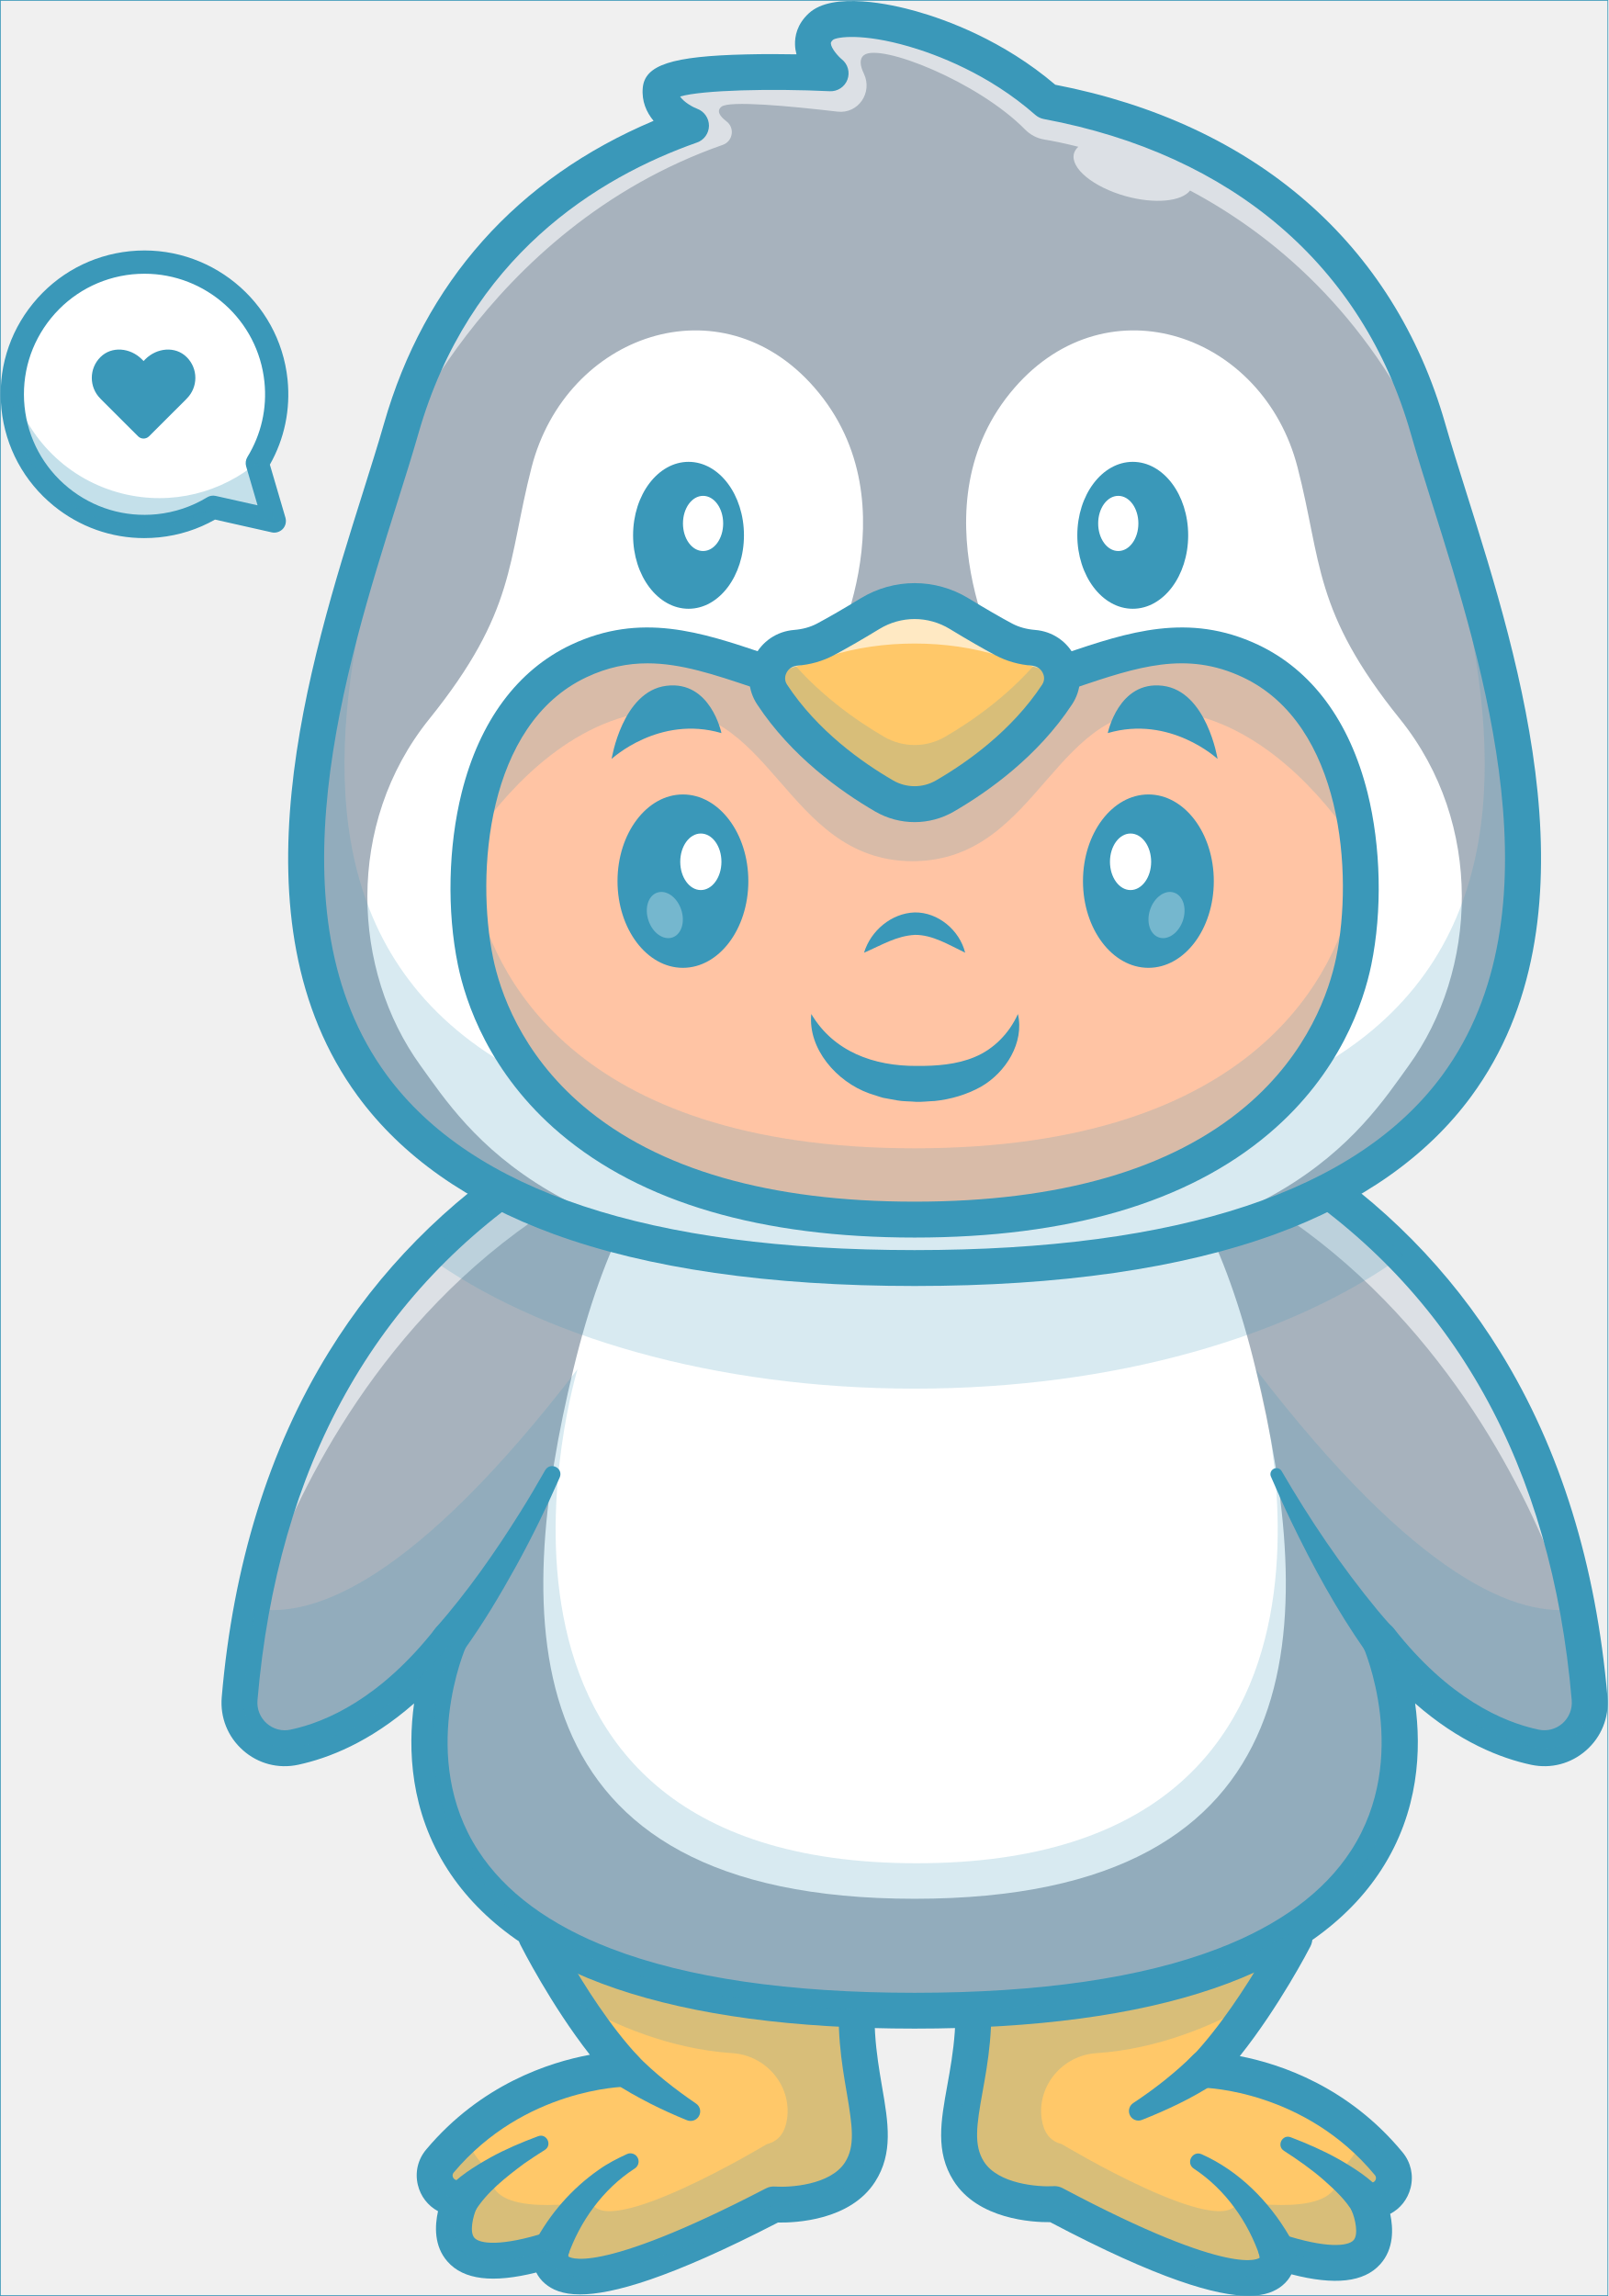
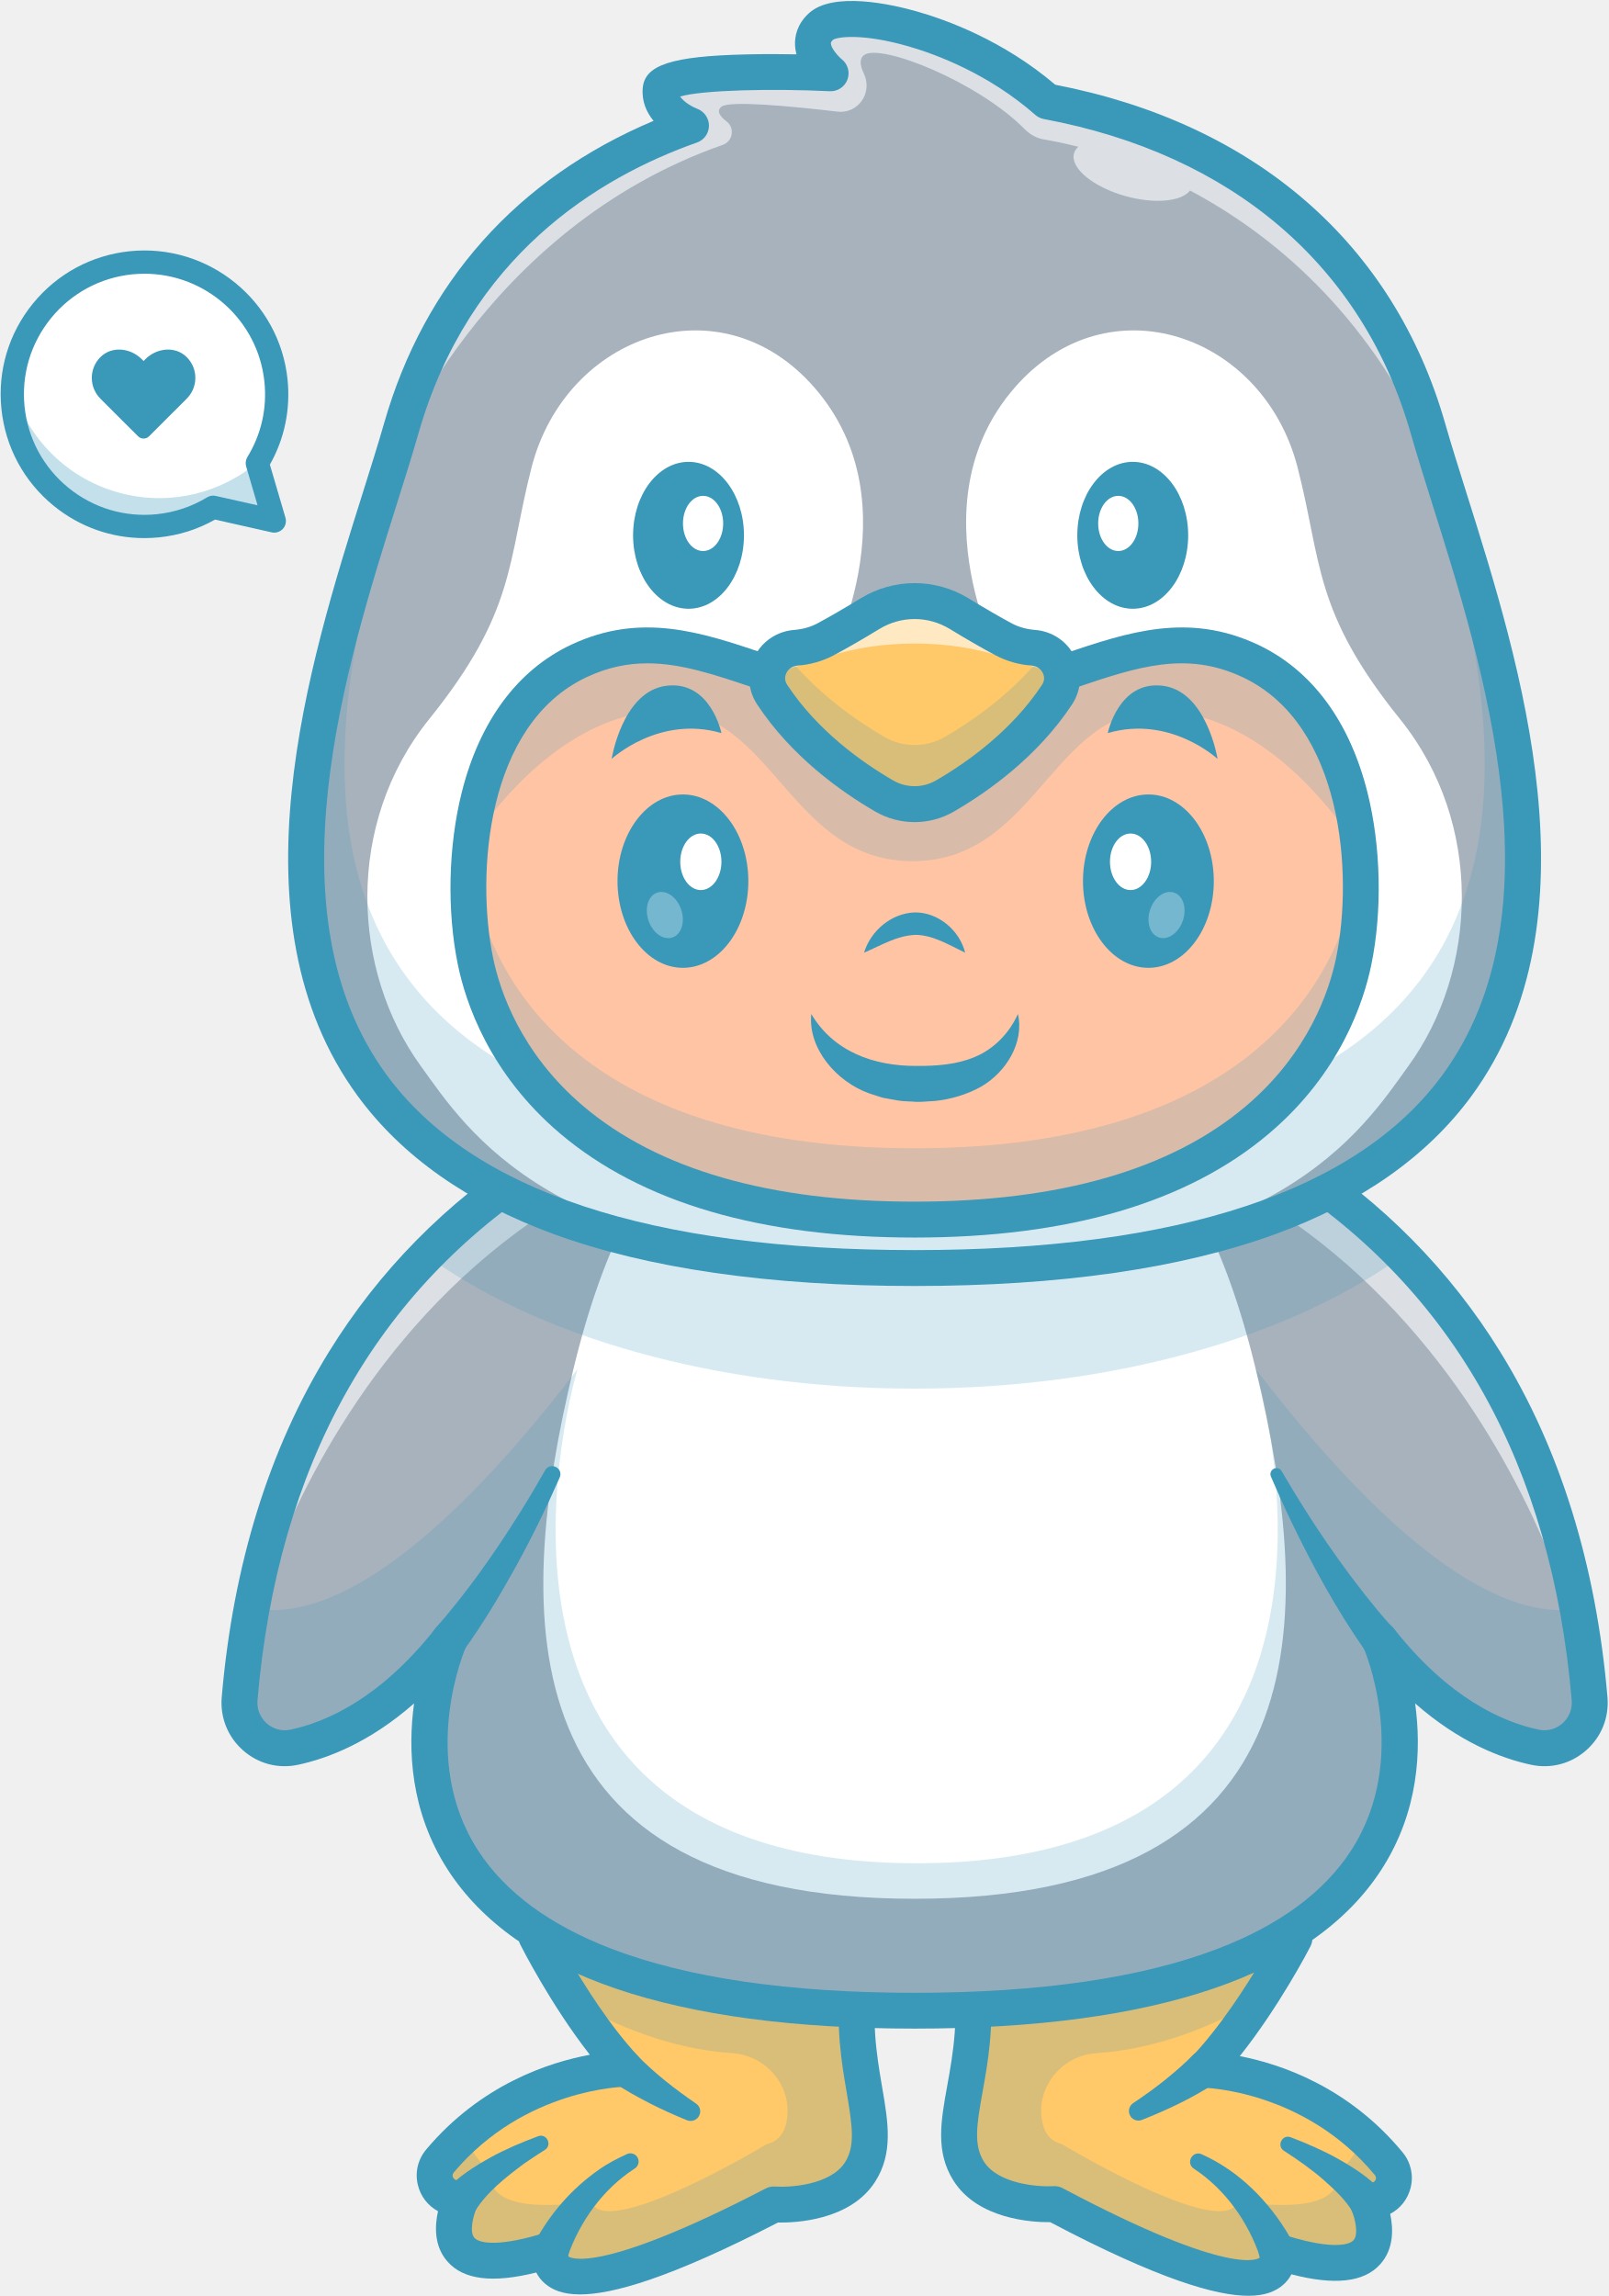
<svg xmlns="http://www.w3.org/2000/svg" width="2128" height="3038" viewBox="0 0 2128 3038" fill="none">
-   <rect x="0.5" y="0.5" width="2127" height="3037" stroke="#3A98B9" />
  <path d="M1137.9 2874.1C1106.5 2923 1024 2916.8 1024 2916.8C695 3087.7 729.2 2976.7 729.2 2976.7C554 3032.2 608.8 2912.6 608.8 2912.6L593.4 2906C574.9 2898.2 569.2 2874.8 582.1 2859.4C593.1 2846.4 604.5 2834.8 616.1 2824.3C713.5 2737.4 827.5 2737.4 827.5 2737.4C802.6 2711 779.4 2678.8 760.3 2649.3C729.8 2602.4 709.6 2562.2 709.6 2562.2L1139.3 2600.7C1115.1 2737.4 1176.4 2814.3 1137.9 2874.1Z" fill="#FFC869" />
  <path d="M1712.8 2563.6C1712.8 2563.6 1658.1 2670 1593.4 2737.7C1593.4 2737.7 1736.1 2739 1837.6 2862C1850.3 2877.4 1844.4 2900.9 1825.9 2908.5L1810.4 2914.9C1810.4 2914.9 1864.1 3035 1689.5 2977.9C1689.5 2977.9 1722.6 3089.3 1395.2 2915.4C1395.2 2915.4 1312.7 2920.8 1281.7 2871.6C1243.8 2811.4 1305.7 2735.1 1282.7 2598.2L1712.8 2563.6Z" fill="#FFC869" />
  <path fill-rule="evenodd" clip-rule="evenodd" d="M767.5 3035.9C743.7 3035.9 730.4 3029.3 721.5 3021.9C716.1 3017.4 712.2 3012.2 709.6 3006.9C652 3021.3 613.4 3016.6 592.2 2992.5C574 2972 575.3 2944.9 579.6 2925.8C566.2 2918.6 556.5 2906.1 552.9 2891C548.9 2874.3 552.9 2857.3 564 2844.1C636.3 2758.1 726.5 2728.8 780.5 2718.8C729 2653 690.3 2576.7 688.4 2572.9C684.5 2565.2 685.1 2556 689.9 2548.9C694.8 2541.7 703.1 2537.8 711.7 2538.6L1141.5 2577C1148.1 2577.6 1154.2 2581 1158.2 2586.3C1162.2 2591.5 1163.9 2598.3 1162.7 2604.8C1151.4 2668.7 1159.8 2718 1167.2 2761.5C1175.3 2808.5 1182.2 2849.1 1157.9 2886.9C1125 2938.2 1052.5 2941.2 1029.4 2940.8C885.7 3015 809.9 3035.9 767.5 3035.9ZM752 2983.3C751.9 2984.1 751.9 2985.2 752.1 2985.7C752.2 2985.7 784.6 3014.5 1013.1 2895.8C1017 2893.7 1021.4 2892.8 1025.8 2893.2C1044.8 2894.5 1098.6 2891.4 1118 2861.3C1131.7 2840 1128 2813.8 1120.5 2769.5C1113.7 2730 1105.5 2682 1112.3 2622.1L751.8 2589.8C772.7 2626.2 807.2 2681 844.8 2721.2C851.3 2728.1 853 2738.2 849.2 2746.8C845.5 2755.5 836.9 2761.1 827.5 2761.1C826.2 2761.1 694.1 2763.1 600.3 2874.7C598.7 2876.6 598.7 2878.6 599.1 2880C599.3 2881.1 600.2 2883.1 602.6 2884.2L618 2890.7C623.9 2893.2 628.6 2898 630.9 2904C633.2 2909.9 633 2916.6 630.4 2922.4C626.1 2932 620.8 2953.4 627.8 2961.1C635.1 2969.3 664.2 2972.4 722 2954C730.7 2951.3 740.5 2953 746.7 2959.6C752.9 2966.2 755.1 2974.9 752 2983.3Z" fill="#3A98B9" />
  <path fill-rule="evenodd" clip-rule="evenodd" d="M1651.8 3037.7C1609.6 3037.7 1533.9 3016.4 1389.6 2940.3C1366.5 2940.6 1294 2936.8 1261.6 2885.3C1237.6 2847.2 1244.9 2806.7 1253.4 2759.7C1261.2 2716.3 1270.1 2667.1 1259.3 2603.1C1258.2 2596.5 1259.9 2589.8 1264 2584.6C1268.1 2579.3 1274.2 2576 1280.8 2575.5L1710.9 2541C1719.5 2540.3 1727.8 2544.3 1732.6 2551.5C1737.4 2558.6 1737.9 2567.8 1733.9 2575.5C1732 2579.3 1692.6 2655.2 1640.5 2720.6C1694.4 2731 1784.4 2761.2 1855.9 2847.9C1866.8 2861.1 1870.7 2878.2 1866.5 2894.9C1862.7 2909.9 1853 2922.3 1839.5 2929.3C1843.6 2948.5 1844.7 2975.6 1826.3 2996C1804.9 3019.8 1766.3 3024.2 1708.8 3009.3C1706.1 3014.6 1702.2 3019.7 1696.7 3024.2C1687.9 3031.4 1674.8 3037.7 1651.8 3037.7ZM1395.2 2892.6C1399 2892.6 1402.9 2893.6 1406.3 2895.4C1633.7 3016.2 1666.4 2987.7 1666.7 2987.4C1666.7 2987.2 1666.7 2986.1 1666.6 2985.3C1663.6 2976.9 1665.8 2968.2 1672.1 2961.7C1678.4 2955.1 1688.2 2953.5 1696.8 2956.3C1754.5 2975.2 1783.6 2972.4 1791 2964.2C1798 2956.6 1793 2935.2 1788.7 2925.5C1786.2 2919.6 1786.1 2912.9 1788.5 2907C1790.8 2901.1 1795.5 2896.4 1801.4 2893.9L1816.9 2887.6C1819.3 2886.5 1820.2 2884.5 1820.5 2883.4C1820.8 2882 1820.9 2880 1819.3 2878.1C1726.5 2765.7 1594.4 2762.5 1593.1 2762.5C1583.7 2762.3 1575.2 2756.6 1571.5 2747.9C1567.9 2739.2 1569.7 2729.2 1576.2 2722.3C1614.2 2682.5 1649.1 2628 1670.4 2591.9L1309.6 2620.8C1315.8 2680.8 1307.2 2728.7 1300.1 2768.1C1292.1 2812.4 1288.3 2838.5 1301.8 2860C1320.8 2890.2 1374.6 2893.8 1393.7 2892.7C1394.17 2892.63 1394.67 2892.6 1395.2 2892.6Z" fill="#3A98B9" />
  <path d="M589.1 2899.3C605.6 2880.2 627.5 2866.8 649 2854.7C668.7 2843.8 691 2834.4 712 2826.6C723.3 2822.3 731.1 2838.1 721.1 2844.6C714 2849 700.3 2858 693.5 2862.8C669.6 2880.6 643.9 2900.7 628.5 2925.8C610.1 2951.3 572.4 2925.9 589.1 2899.3Z" fill="#3A98B9" />
  <path d="M707.2 2967.8C727.4 2929.3 756.7 2895.8 792.4 2870.9C804 2862.6 816.8 2856.1 829.6 2850.2C835 2847.7 841.5 2850.1 844 2855.5C846.4 2860.7 844.3 2866.7 839.6 2869.5C798.1 2896.4 767.3 2939 751.2 2985.5C740.1 3018.7 692.3 2999.7 707.2 2967.8Z" fill="#3A98B9" />
  <path d="M842.8 2719.3C866.2 2743.3 893.1 2764.3 920.9 2783.3C926.7 2787.1 928.3 2795 924.3 2800.8C921 2805.8 914.6 2807.6 909.2 2805.5C892.6 2798.83 876.233 2791.4 860.1 2783.2C843.3 2774.5 827.2 2765.8 811.4 2755C783.6 2733.4 817.9 2694.4 842.8 2719.3Z" fill="#3A98B9" />
  <path d="M1790.6 2928C1781.1 2911.3 1766.1 2897.4 1751.4 2884.4C1735.8 2870.7 1716.7 2857.3 1699.1 2846C1688.7 2839.6 1696.6 2823.5 1708 2828C1729 2836 1751.1 2845.6 1770.7 2856.6C1792.2 2868.9 1813.9 2882.5 1830.2 2901.8C1846.7 2928.5 1808.8 2953.6 1790.6 2928Z" fill="#3A98B9" />
  <path d="M1667.3 2986.5C1651.7 2939.9 1621.3 2897 1580 2869.7C1568.4 2862.4 1577.7 2844.9 1590.2 2850.5C1639.4 2872.5 1679.1 2912.6 1706 2958.8C1708 2962.2 1709.9 2965.7 1711.9 2970C1725.3 3001.8 1677.8 3019.4 1667.3 2986.5Z" fill="#3A98B9" />
  <path d="M1608.6 2755.9C1577.9 2776 1544.9 2791.6 1511 2805C1504.5 2807.6 1497.2 2804.4 1494.7 2797.9C1492.5 2792.2 1494.6 2785.9 1499.5 2782.7C1513.8 2773.2 1527.7 2763.2 1541 2752.6C1553.7 2742.3 1566.8 2731.2 1578.2 2719.5C1603.8 2694.6 1637.7 2735.1 1608.6 2755.9Z" fill="#3A98B9" />
  <g opacity="0.2">
    <path d="M1137.9 2874.1C1106.5 2923 1024 2916.8 1024 2916.8C695 3087.7 729.2 2976.7 729.2 2976.7C554 3032.2 608.8 2912.6 608.8 2912.6L593.4 2906C574.9 2898.2 569.2 2874.8 582.1 2859.4C593.1 2846.4 604.5 2834.8 616.1 2824.3C626.3 2859.2 650.7 2874.1 650.7 2874.1C639.7 2938.1 781.9 2912.6 781.9 2912.6C799.6 2966.6 1014.8 2837 1014.8 2837C1031.8 2832.9 1039.2 2819.6 1041.5 2803.2C1047.5 2759.4 1013.5 2719.6 969.3 2716.7C886.7 2711.2 813.1 2679.5 760.3 2649.3C729.8 2602.4 709.6 2562.2 709.6 2562.2L1139.3 2600.7C1115.1 2737.4 1176.4 2814.3 1137.9 2874.1Z" fill="#3A98B9" />
  </g>
  <g opacity="0.2">
    <path d="M1281.9 2874.1C1313.3 2923 1395.8 2916.8 1395.8 2916.8C1724.8 3087.7 1690.6 2976.7 1690.6 2976.7C1865.8 3032.2 1811 2912.6 1811 2912.6L1826.4 2906C1844.9 2898.2 1850.6 2874.8 1837.6 2859.4C1826.7 2846.4 1815.3 2834.8 1803.7 2824.3C1793.5 2859.2 1769.1 2874.1 1769.1 2874.1C1780.1 2938.1 1637.9 2912.6 1637.9 2912.6C1620.2 2966.6 1404.9 2837 1404.9 2837C1388 2832.9 1380.6 2819.6 1378.3 2803.2C1372.3 2759.4 1406.3 2719.6 1450.5 2716.7C1533.1 2711.2 1606.7 2679.5 1659.5 2649.3C1689.9 2602.4 1710.2 2562.2 1710.2 2562.2L1280.4 2600.7C1304.6 2737.4 1243.4 2814.3 1281.9 2874.1Z" fill="#3A98B9" />
  </g>
  <path d="M2031 2311.9C1977 2300.4 1901.3 2265.7 1825.4 2169.2C1825.4 2169.2 2047.6 2660.5 1210.2 2660.5H1207.5C373.3 2659.4 595 2169.2 595 2169.2C519.1 2265.7 443.3 2300.4 389.4 2311.9C349.8 2320.3 313.6 2288 317.1 2247.6C319.2 2222.9 321.9 2198.8 325.3 2175.5C327.567 2159.5 330.133 2143.87 333 2128.6C371.2 1921.5 458.1 1770.6 564.5 1661.4C783.1 1436.6 1083.7 1388 1210.2 1388C1336.7 1388 1637.3 1436.6 1856 1661.4C1968.3 1776.9 2059 1938.9 2093.5 2164.7C2097.6 2191.5 2100.9 2219.1 2103.3 2247.6C2106.8 2288 2070.6 2320.3 2031 2311.9Z" fill="#A7B2BD" />
  <g opacity="0.6">
    <path d="M2093.5 2164.7C2090.4 2167.6 2088.7 2169.2 2088.7 2169.2C2088.7 2169.2 1917.8 1465.7 1210.2 1465.7C486.1 1465.7 325.3 2175.5 325.3 2175.5C327.567 2159.5 330.133 2143.87 333 2128.6C449.9 1495.1 1022.2 1388 1210.2 1388C1401.7 1388 1992 1499.2 2093.5 2164.7Z" fill="white" />
  </g>
  <path fill-rule="evenodd" clip-rule="evenodd" d="M1210.2 2684.2C890.4 2684.2 682.5 2613.4 592.4 2473.8C542.7 2396.7 539.5 2314.8 547.9 2253.9C489.5 2305.2 434.5 2326.5 394.4 2335.1C368.2 2340.7 341.6 2333.7 321.6 2316C301.4 2298.2 291.1 2272.5 293.4 2245.6C308.4 2070.7 356 1917 435.1 1789C501.7 1681 590.8 1590.7 699.8 1520.6C879.2 1405.2 1086.9 1364.3 1210.2 1364.3C1333.5 1364.3 1541.1 1405.2 1720.6 1520.6C1829.6 1590.7 1918.7 1681 1985.3 1789C2064.3 1917 2112 2070.7 2127 2245.6C2129.3 2272.5 2119 2298.2 2098.8 2316C2078.7 2333.7 2052.2 2340.7 2026 2335.1C1985.8 2326.5 1930.9 2305.1 1872.5 2253.9C1880.9 2314.8 1877.7 2396.7 1827.9 2473.8C1737.8 2613.4 1530 2684.2 1210.2 2684.2ZM595 2145.4C599.2 2145.4 603.4 2146.5 607.3 2148.9C617.5 2155.1 621.5 2168 616.6 2178.9C616 2180.3 552.7 2325.2 632.6 2448.5C668.2 2503.5 727.4 2547.2 808.5 2578.3C909.3 2617.1 1044.4 2636.8 1210.2 2636.8C1375.9 2636.8 1511.1 2617.1 1611.9 2578.3C1693 2547.2 1752.2 2503.5 1787.8 2448.5C1867.7 2325.2 1804.4 2180.3 1803.8 2178.9C1798.9 2168 1802.9 2155.1 1813.2 2148.9C1823.4 2142.7 1836.7 2145.1 1844.1 2154.5C1916.8 2247.1 1988.5 2278.6 2035.9 2288.6C2047.2 2291 2058.7 2288 2067.4 2280.4C2076.2 2272.6 2080.7 2261.4 2079.7 2249.7C2053.1 1939.5 1923.7 1707.7 1694.9 1560.5C1524.1 1450.7 1327.1 1411.8 1210.2 1411.8C1093.3 1411.8 896.3 1450.7 725.5 1560.5C496.7 1707.7 367.2 1939.5 340.7 2249.7C339.7 2261.4 344.2 2272.6 353 2280.4C361.7 2288 373.2 2291.1 384.5 2288.6C431.8 2278.6 503.5 2247.1 576.3 2154.5C580.9 2148.6 587.9 2145.4 595 2145.4Z" fill="#3A98B9" />
  <path d="M1210.2 2512.4C670.4 2512.4 679 2142.1 758.7 1811.7C838.5 1481.3 989.4 1388 1210.2 1388C1430.9 1388 1581.9 1481.3 1661.6 1811.7C1741.4 2142.1 1749.9 2512.4 1210.2 2512.4Z" fill="white" />
  <path d="M576.7 2154C618.3 2106.6 655.1 2054.1 688.6 2000.5C700 1982.4 710.8 1963.9 721.4 1945.3C728.3 1933.7 745.9 1942.5 740.6 1955C723.1 1994.8 704 2033.9 683 2072.1C661.6 2110.8 639.3 2148.2 613.3 2184.3C592.6 2210.2 555.1 2179.3 576.7 2154Z" fill="#3A98B9" />
  <path d="M1806.5 2184.3C1768.6 2130.1 1737.1 2072.5 1708.5 2013.1C1699 1993.5 1690.3 1973.6 1681.7 1953.8C1679.9 1949.7 1681.8 1945 1685.8 1943.3C1689.6 1941.6 1694 1943.1 1695.9 1946.6C1733.4 2011.1 1775.3 2073.2 1822.8 2130.7C1829.5 2138.7 1836.6 2147 1843.3 2154.2C1864.9 2179.4 1827.1 2210.6 1806.5 2184.3Z" fill="#3A98B9" />
  <g opacity="0.2">
    <path d="M1856 1661.4C1709.2 1768.2 1474.5 1837.4 1210.2 1837.4C945.8 1837.4 711.3 1768.2 564.5 1661.4C783.1 1436.6 1083.7 1388 1210.2 1388C1336.7 1388 1637.3 1436.6 1856 1661.4Z" fill="#3A98B9" />
  </g>
  <path d="M1210.2 1677.8C134.1 1677.8 409.8 960.8 517.6 611.2C522.4 595.7 526.9 580.9 530.9 567C592 353.1 739.7 227.8 914.3 166.2C914.3 166.2 871.2 150.4 874.1 118.4C876.9 86.4 1099.1 97 1099.1 97C1099.1 97 1056.4 62.9 1086.3 35.1C1116.2 7.3 1274.8 36.7 1385.6 134.2C1610.2 176.1 1814.7 305.3 1889.5 567C1892.2 576.3 1895 586.1 1898.1 596.1C2002.2 939.8 2301.9 1677.8 1210.2 1677.8Z" fill="#A7B2BD" />
  <g opacity="0.6">
    <path d="M1898.1 596.1C1894.2 596.7 1892.1 597 1892.1 597C1808 412.1 1682.1 309.2 1574.7 252.1C1563.5 266.6 1528.1 270.2 1489.7 259.6C1446.5 247.6 1415.8 222.3 1421.1 203C1422.1 199.667 1424 196.733 1426.8 194.2C1407.6 189.3 1392.1 186.3 1381.7 184.6C1372 183 1363.2 178.3 1356.3 171.3C1294 108 1164.6 56.7 1143.3 72.9C1136.8 77.8 1138 86.9 1143.1 97.5C1155 122.5 1135.7 150.9 1108.2 147.7C1044.2 140.2 964.8 132.9 954.6 141.2C947.6 146.9 952.6 153.9 961.2 160.5C972.7 169.2 969.8 187 956.3 191.7C637.5 303.4 517.7 611.2 517.7 611.2C517.7 611.2 517.667 611.2 517.6 611.2C522.4 595.7 526.9 580.9 530.9 567C592 353.1 739.7 227.8 914.3 166.2C914.3 166.2 871.2 150.4 874.1 118.4C876.9 86.4 1099.1 97 1099.1 97C1099.1 97 1056.4 62.9 1086.3 35.1C1116.2 7.3 1274.8 36.7 1385.6 134.2C1610.2 176.1 1814.7 305.3 1889.5 567C1892.2 576.3 1895 586.1 1898.1 596.1Z" fill="white" />
  </g>
  <path d="M1863.9 1410.1C1802.7 1494.7 1690.1 1677.8 1210.2 1677.8C730.3 1677.8 617.7 1494.7 556.5 1410.1C465.4 1284.2 456.1 1090.4 567.9 951.5C683.1 808.5 671.2 743.4 703.4 618.3C748.8 442.1 953.8 370.5 1077.7 512.9C1213.5 668.9 1092 886 1092 886H1328.4C1328.4 886 1206.9 668.9 1342.6 512.9C1466.5 370.5 1671.6 442.1 1716.9 618.3C1749.2 743.4 1737.3 808.5 1852.5 951.5C1964.3 1090.4 1955 1284.2 1863.9 1410.1Z" fill="white" />
  <g opacity="0.2">
    <path d="M1210.2 1677.8C86.5 1677.8 436.9 896 530.9 567C546.4 512.8 567.4 464.2 593.1 421C585.833 439.133 579.4 458.1 573.8 477.9C485.7 786.1 157.5 1518.6 1210.2 1518.6C2262.9 1518.6 1934.7 786.1 1846.6 477.9C1841 458.3 1834.6 439.4 1827.4 421.3C1853.1 464.5 1874.1 512.9 1889.5 567C1983.5 896 2333.8 1677.8 1210.2 1677.8Z" fill="#3A98B9" />
  </g>
  <path d="M984.4 708.3C984.4 762 951.6 805.5 911.1 805.5C870.6 805.5 837.7 762 837.7 708.3C837.7 654.7 870.6 611.1 911.1 611.1C951.6 611.1 984.4 654.7 984.4 708.3Z" fill="#3A98B9" />
  <path d="M956.9 692.6C956.9 712.8 945 729.1 930.3 729.1C915.6 729.1 903.7 712.8 903.7 692.6C903.7 672.4 915.6 656.1 930.3 656.1C945 656.1 956.9 672.4 956.9 692.6Z" fill="white" />
  <path d="M1425.5 708.3C1425.5 762 1458.4 805.5 1498.9 805.5C1539.4 805.5 1572.2 762 1572.2 708.3C1572.2 654.7 1539.4 611.1 1498.9 611.1C1458.4 611.1 1425.5 654.7 1425.5 708.3Z" fill="#3A98B9" />
  <path d="M1453.1 692.6C1453.1 712.8 1465 729.1 1479.7 729.1C1494.4 729.1 1506.3 712.8 1506.3 692.6C1506.3 672.4 1494.4 656.1 1479.7 656.1C1465 656.1 1453.1 672.4 1453.1 692.6Z" fill="white" />
  <path d="M1791.2 1272C1769.9 1375.9 1666.5 1613.8 1210.2 1613.8C753.9 1613.8 650.5 1375.9 629.1 1272C620.1 1228.2 616.6 1171.7 623.1 1114.5C634.3 1017.2 674.4 917.6 765.9 874.6C910.5 806.6 1020.8 928.7 1207.9 929.7C1208.63 929.767 1209.4 929.767 1210.2 929.7C1398.7 929.7 1509.3 806.3 1654.5 874.6C1799.8 943 1815.5 1153.8 1791.2 1272Z" fill="#FFC4A4" />
  <g opacity="0.2">
    <path d="M1791.8 1114.5C1751.3 1054.8 1669.1 957.1 1556.7 941.6C1393.5 919.1 1378.7 1138.8 1207.9 1139.5H1207C1036.3 1138.8 1021.4 919.1 858.2 941.6C745.9 957.1 663.6 1054.8 623.1 1114.5C634.3 1017.2 674.4 917.6 765.9 874.6C910.3 806.7 1020.4 928.4 1207 929.7H1207.9C1394.5 928.4 1504.6 806.7 1649.1 874.6C1740.5 917.6 1780.6 1017.2 1791.8 1114.5Z" fill="#3A98B9" />
  </g>
  <g opacity="0.2">
    <path d="M1791.2 1272C1769.9 1375.9 1666.5 1613.8 1210.2 1613.8C753.9 1613.8 650.5 1375.9 629.1 1272C620.8 1231.4 617.2 1180 621.9 1127.2C623.5 1145.2 626 1162.2 629.1 1177.6C650.5 1281.6 753.9 1519.4 1210.2 1519.4C1666.5 1519.4 1769.9 1281.6 1791.2 1177.6C1794.4 1162.2 1796.9 1145.2 1798.5 1127.2C1803.2 1180 1799.6 1231.4 1791.2 1272Z" fill="#3A98B9" />
  </g>
  <path fill-rule="evenodd" clip-rule="evenodd" d="M1210.2 1637.5C1006.8 1637.5 849 1591.2 741.2 1499.9C647 1420.1 616 1325.8 605.9 1276.7C591.2 1205.2 593.1 1120 610.9 1048.8C634.6 954.2 684.7 886.6 755.7 853.1C848.1 809.7 927.5 836.4 1011.5 864.7C1071.8 885 1134.2 906 1210.2 906C1286.2 906 1348.6 885 1408.9 864.7C1492.9 836.4 1572.3 809.7 1664.6 853.1C1735.7 886.6 1785.8 954.2 1809.5 1048.8C1827.3 1120 1829.2 1205.2 1814.5 1276.7C1804.4 1325.8 1773.4 1420.1 1679.1 1499.9C1571.4 1591.2 1413.6 1637.5 1210.2 1637.5ZM856.8 877.7C830.4 877.7 803.9 882.9 776 896.1C643.2 958.6 629.7 1156.9 652.4 1267.2C661.2 1310.3 688.6 1393.1 771.9 1463.7C870.9 1547.5 1018.3 1590 1210.2 1590C1402.1 1590 1549.5 1547.5 1648.5 1463.7C1731.8 1393.1 1759.1 1310.3 1768 1267.2C1790.7 1156.9 1777.1 958.6 1644.4 896.1C1569.4 860.8 1505.2 882.4 1424 909.7C1363.1 930.2 1294 953.5 1210.2 953.5C1126.4 953.5 1057.3 930.2 996.3 909.7C945.4 892.6 901.2 877.7 856.8 877.7Z" fill="#3A98B9" />
  <path d="M1143.3 1260.6C1152 1231.7 1179.3 1208.4 1210.2 1207.3C1241.5 1206.8 1269.8 1231.1 1277.1 1260.6C1254.8 1249.8 1233.8 1236.9 1210.8 1237C1186 1238.3 1167 1250.4 1143.3 1260.6Z" fill="#3A98B9" />
  <path d="M809.3 1004.2C809.3 1004.2 872 945.8 954.6 970C954.6 970 940.3 900.2 881.9 907.4C823.5 914.5 809.3 1004.2 809.3 1004.2Z" fill="#3A98B9" />
  <path d="M1611.1 1004.2C1611.1 1004.2 1548.4 945.8 1465.8 970C1465.8 970 1480.1 900.2 1538.5 907.4C1596.8 914.5 1611.1 1004.2 1611.1 1004.2Z" fill="#3A98B9" />
  <path d="M990.2 1165.9C990.2 1229.2 951.4 1280.6 903.6 1280.6C855.9 1280.6 817.1 1229.2 817.1 1165.9C817.1 1102.6 855.9 1051.2 903.6 1051.2C951.4 1051.2 990.2 1102.6 990.2 1165.9Z" fill="#3A98B9" />
  <path d="M954.6 1140.3C954.6 1160.9 942.4 1177.7 927.3 1177.7C912.3 1177.7 900.1 1160.9 900.1 1140.3C900.1 1119.6 912.3 1102.9 927.3 1102.9C942.4 1102.9 954.6 1119.6 954.6 1140.3Z" fill="white" />
  <g opacity="0.3">
    <path d="M901.3 1203.4C906.9 1219.8 901.7 1236.4 889.8 1240.4C877.8 1244.5 863.6 1234.5 858.1 1218.1C852.5 1201.7 857.7 1185.1 869.6 1181.1C881.6 1177 895.8 1187 901.3 1203.4Z" fill="white" />
  </g>
  <path d="M1433 1165.9C1433 1229.2 1471.8 1280.6 1519.6 1280.6C1567.4 1280.6 1606.1 1229.2 1606.1 1165.9C1606.1 1102.6 1567.4 1051.2 1519.6 1051.2C1471.8 1051.2 1433 1102.6 1433 1165.9Z" fill="#3A98B9" />
  <path d="M1468.7 1140.3C1468.7 1160.9 1480.9 1177.7 1495.9 1177.7C1511 1177.7 1523.2 1160.9 1523.2 1140.3C1523.2 1119.6 1511 1102.9 1495.9 1102.9C1480.9 1102.9 1468.7 1119.6 1468.7 1140.3Z" fill="white" />
  <g opacity="0.3">
    <path d="M1521.9 1203.4C1516.3 1219.8 1521.5 1236.4 1533.5 1240.4C1545.4 1244.5 1559.6 1234.5 1565.2 1218.1C1570.7 1201.7 1565.6 1185.1 1553.6 1181.1C1541.7 1177 1527.5 1187 1521.9 1203.4Z" fill="white" />
  </g>
  <path d="M1073.5 1341.7C1103.2 1391.7 1156.4 1410.7 1212.8 1410.4C1238.5 1410.6 1265.9 1408.7 1289.7 1398.6C1314.9 1388.3 1335.6 1367 1346.9 1341.7C1355.6 1379.7 1330.9 1419.1 1297.9 1438C1279.2 1448.4 1258 1454.6 1236.9 1456.8C1229.5 1457 1219.3 1458.3 1212 1457.9C1204.7 1457.2 1194.4 1457.4 1187.2 1456C1183.2 1455.3 1172.5 1453.4 1168.6 1452.6C1164.2 1451.5 1154.7 1448.1 1150.3 1446.8C1106.9 1431.4 1068.9 1387.5 1073.5 1341.7Z" fill="#3A98B9" />
  <path fill-rule="evenodd" clip-rule="evenodd" d="M1210.2 1701.6C1017.9 1701.6 857.1 1678.4 732.4 1632.8C618.8 1591.2 531.7 1529.8 473.4 1450.3C302.1 1216.8 409.1 877.2 479.9 652.5C490.3 619.4 500.2 588.1 508.1 560.5C561.5 373.6 684.4 235.9 864.8 159.9C855.3 148.4 848.9 133.8 850.5 116.3C853.2 85.9 888.9 74.3 987.1 72C1010.9 71.4 1034.5 71.5 1053.9 71.9C1052.8 67.8 1052.1 63.6 1052 59.2C1051.6 48.3 1054.4 32.3 1070.1 17.7C1102 -11.9 1180 5.8 1212 14.8C1251.5 25.9 1327.2 53.2 1396.3 112.1C1661.2 163.4 1844.3 322.5 1912.3 560.5C1920.2 588.1 1930.1 619.4 1940.5 652.5C2011.3 877.2 2118.3 1216.8 1947 1450.3C1888.7 1529.8 1801.6 1591.2 1688 1632.8C1563.3 1678.4 1402.5 1701.6 1210.2 1701.6ZM899.9 127.7C905 135.4 917.4 142.1 922.5 143.9C931.9 147.4 938.1 156.4 938.1 166.4C938 176.4 931.7 185.3 922.2 188.6C791.1 234.8 620.7 339.1 553.7 573.5C545.6 601.7 535.7 633.3 525.1 666.8C457.2 882.4 354.6 1208.2 511.6 1422.3C624.5 1576.1 859.5 1654.1 1210.2 1654.1C1560.9 1654.1 1795.9 1576.1 1908.7 1422.3C2065.8 1208.2 1963.1 882.4 1895.2 666.8C1884.7 633.3 1874.7 601.7 1866.7 573.5C1803.3 351.8 1630.9 204.1 1381.2 157.5C1377 156.7 1373.1 154.8 1369.9 152C1308 97.5 1238.5 71.9 1202.7 61.5C1141.4 43.7 1107.6 48.8 1102.2 52.7C1099.3 55.4 1099.4 56.8 1099.4 57.4C1099.6 63.8 1109 74.5 1113.9 78.5C1122 84.9 1124.9 95.8 1121.3 105.4C1117.7 115 1108.2 121.2 1098 120.7C1020.8 117 929.4 119.1 899.9 127.7Z" fill="#3A98B9" />
  <path d="M1398.7 919.1C1355.2 985 1291.4 1029.5 1250.3 1053.3C1225.5 1067.7 1194.9 1067.7 1170 1053.3C1129 1029.5 1065.2 985 1021.7 919.1C1004.9 893.5 1022.3 859.5 1052.8 857.2C1065.6 856.2 1079.1 853 1092 846.1C1110.4 836.4 1131.8 823.8 1151.3 811.9C1187.5 789.9 1232.9 789.9 1269 811.9C1288.6 823.8 1310 836.4 1328.4 846.1C1341.3 853 1354.7 856.2 1367.6 857.2C1398.1 859.5 1415.5 893.5 1398.7 919.1Z" fill="#FFC869" />
  <g opacity="0.6">
    <path d="M1405 893.4C1378 885.4 1349.3 876.5 1322.6 868C1253.5 846 1166.9 846 1097.8 868C1071 876.5 1042.4 885.4 1015.4 893.4C1017.3 875.1 1032 858.8 1052.8 857.2C1065.6 856.2 1079.1 853 1092 846.1C1110.4 836.4 1131.8 823.8 1151.3 811.9C1187.5 789.9 1232.9 789.9 1269.1 811.9C1288.6 823.8 1310 836.4 1328.4 846.1C1341.3 853 1354.7 856.2 1367.6 857.2C1388.4 858.8 1403 875.1 1405 893.4Z" fill="white" />
  </g>
  <g opacity="0.2">
    <path d="M1398.7 919.1C1355.2 985 1291.4 1029.5 1250.4 1053.3C1225.5 1067.7 1194.9 1067.7 1170 1053.3C1129 1029.5 1065.2 985 1021.7 919.1C1008.1 898.5 1016.9 872.4 1036.7 861.8C1079 916.3 1133.5 953.8 1170 975C1194.9 989.4 1225.5 989.4 1250.4 975C1286.9 953.8 1341.4 916.3 1383.6 861.8C1403.5 872.4 1412.2 898.5 1398.7 919.1Z" fill="#3A98B9" />
  </g>
  <path fill-rule="evenodd" clip-rule="evenodd" d="M1210.2 1087.8C1192.2 1087.8 1174.2 1083.1 1158.1 1073.8C1111.8 1046.9 1047 1000.5 1001.9 932.1C989.4 913.2 988 889.8 997.9 869.5C1008.1 848.7 1027.9 835.3 1050.9 833.5C1062 832.6 1072.1 829.8 1080.9 825.2C1096.4 816.9 1116 805.6 1139 791.6C1182.9 764.9 1237.5 764.9 1281.4 791.6C1304.4 805.6 1323.9 816.9 1339.5 825.2C1348.3 829.8 1358.4 832.6 1369.5 833.5C1392.5 835.3 1412.3 848.7 1422.4 869.5C1432.4 889.8 1431 913.3 1418.5 932.1C1373.4 1000.5 1308.6 1046.9 1262.2 1073.8C1246.2 1083.1 1228.2 1087.8 1210.2 1087.8ZM1210.2 819.1C1194.1 819.1 1178 823.5 1163.7 832.2C1139.9 846.7 1119.5 858.4 1103.1 867.1C1088.5 874.8 1072.2 879.5 1054.6 880.8C1048.5 881.3 1043.3 884.9 1040.6 890.4C1039.1 893.4 1037.2 899.5 1041.5 906C1081.5 966.7 1140 1008.4 1181.9 1032.7C1199.4 1042.8 1221 1042.8 1238.4 1032.7C1280.4 1008.4 1338.8 966.7 1378.9 906C1383.2 899.5 1381.3 893.4 1379.8 890.4C1377.1 884.9 1371.9 881.3 1365.8 880.8C1348.2 879.5 1331.9 874.8 1317.3 867.1C1300.9 858.4 1280.5 846.7 1256.7 832.2C1242.4 823.5 1226.3 819.1 1210.2 819.1Z" fill="#3A98B9" />
  <g opacity="0.2">
    <path d="M2031 2311.9C1977 2300.4 1901.3 2265.7 1825.4 2169.2C1825.4 2169.2 2047.1 2659.4 1212.9 2660.5C378.7 2659.4 600.4 2169.2 600.4 2169.2C524.6 2265.7 448.8 2300.4 394.9 2311.9C355.3 2320.3 319.1 2288 322.5 2247.6C326.1 2206 331.4 2166.4 338.4 2128.6C416.1 2141.5 549.8 2091 764.2 1811.7C764.2 1811.7 564.6 2465.4 1212.9 2465.4C1861.3 2465.4 1661.7 1811.7 1661.7 1811.7C1876.1 2091 2009.7 2141.5 2087.4 2128.6C2094.4 2166.4 2099.8 2206 2103.3 2247.6C2106.8 2288 2070.6 2320.3 2031 2311.9Z" fill="#3A98B9" />
  </g>
  <path d="M340.5 612.8C359.7 581.3 369.2 543.4 365.2 503.8C355.3 407.8 269.4 337.9 173.3 347.7C77.3 357.6 7.4 443.5 17.2 539.6C27.1 635.7 113 705.5 209.1 695.7C235.8 692.9 260.5 684.3 282 671.2L362.9 689.4L340.5 612.8Z" fill="white" />
  <g opacity="0.5">
    <path d="M176.8 381.2C266.5 372 347.4 432.4 365.7 518.7C365.7 512.5 365.4 506.3 364.8 500C354.9 403.9 269 334 172.9 343.9C76.9 353.8 7 439.7 16.8 535.7C17.467 542.033 18.467 548.233 19.8 554.3C20.1 466 87 390.4 176.8 381.2Z" fill="white" />
  </g>
  <path fill-rule="evenodd" clip-rule="evenodd" d="M190.8 712C147.3 712 105.4 697.2 71.1 669.3C31.7 637.2 7.1 591.7 1.9 541.1C-3.3 490.6 11.5 441 43.6 401.6C75.7 362.2 121.2 337.6 171.8 332.4C276.1 321.8 369.8 397.9 380.5 502.3C384.5 541.7 376.5 580.5 357.1 614.8L377.7 685C379.2 690.3 377.9 695.9 374.2 699.9C370.4 703.8 364.9 705.6 359.6 704.4L284.5 687.5C261.8 700.4 236.9 708.3 210.6 711C204 711.667 197.4 712 190.8 712ZM191.3 362.2C185.9 362.2 180.433 362.467 174.9 363C132.5 367.4 94.4 388 67.5 421C40.6 454.1 28.2 495.6 32.5 538C36.9 580.4 57.5 618.5 90.5 645.4C123.6 672.3 165.1 684.7 207.5 680.4C231.3 677.9 253.7 670.4 274 658.1C277.4 656 281.5 655.3 285.4 656.2L340.8 668.6L325.7 617.1C324.5 613 325.1 608.5 327.3 604.8C345.7 574.8 353.5 540.4 349.9 505.4C341.5 423.4 272 362.2 191.3 362.2Z" fill="#3A98B9" />
  <g opacity="0.3">
    <path d="M341.5 611.1C293.6 651.6 227.6 669.4 162 653.1C89.4 635 35.8 579.6 16.5 512.5C16.1 521.4 16.3 530.4 17.2 539.6C27.1 635.6 113 705.5 209.1 695.7C235.8 692.9 260.5 684.3 282 671.2L362.9 689.4L340.5 612.8C340.833 612.267 341.167 611.7 341.5 611.1Z" fill="#3A98B9" />
  </g>
  <path d="M247.1 472.6C232 457.5 207.4 460.2 192.3 475.3L190 477.7L187.6 475.3C172.5 460.2 147.9 457.5 132.8 472.6C117.7 487.7 117.7 512.3 132.8 527.4L135.1 529.8L182.7 577.3C186.7 581.3 193.2 581.3 197.2 577.3L244.8 529.8L247.1 527.4C262.3 512.3 262.3 487.7 247.1 472.6Z" fill="#3A98B9" />
</svg>
